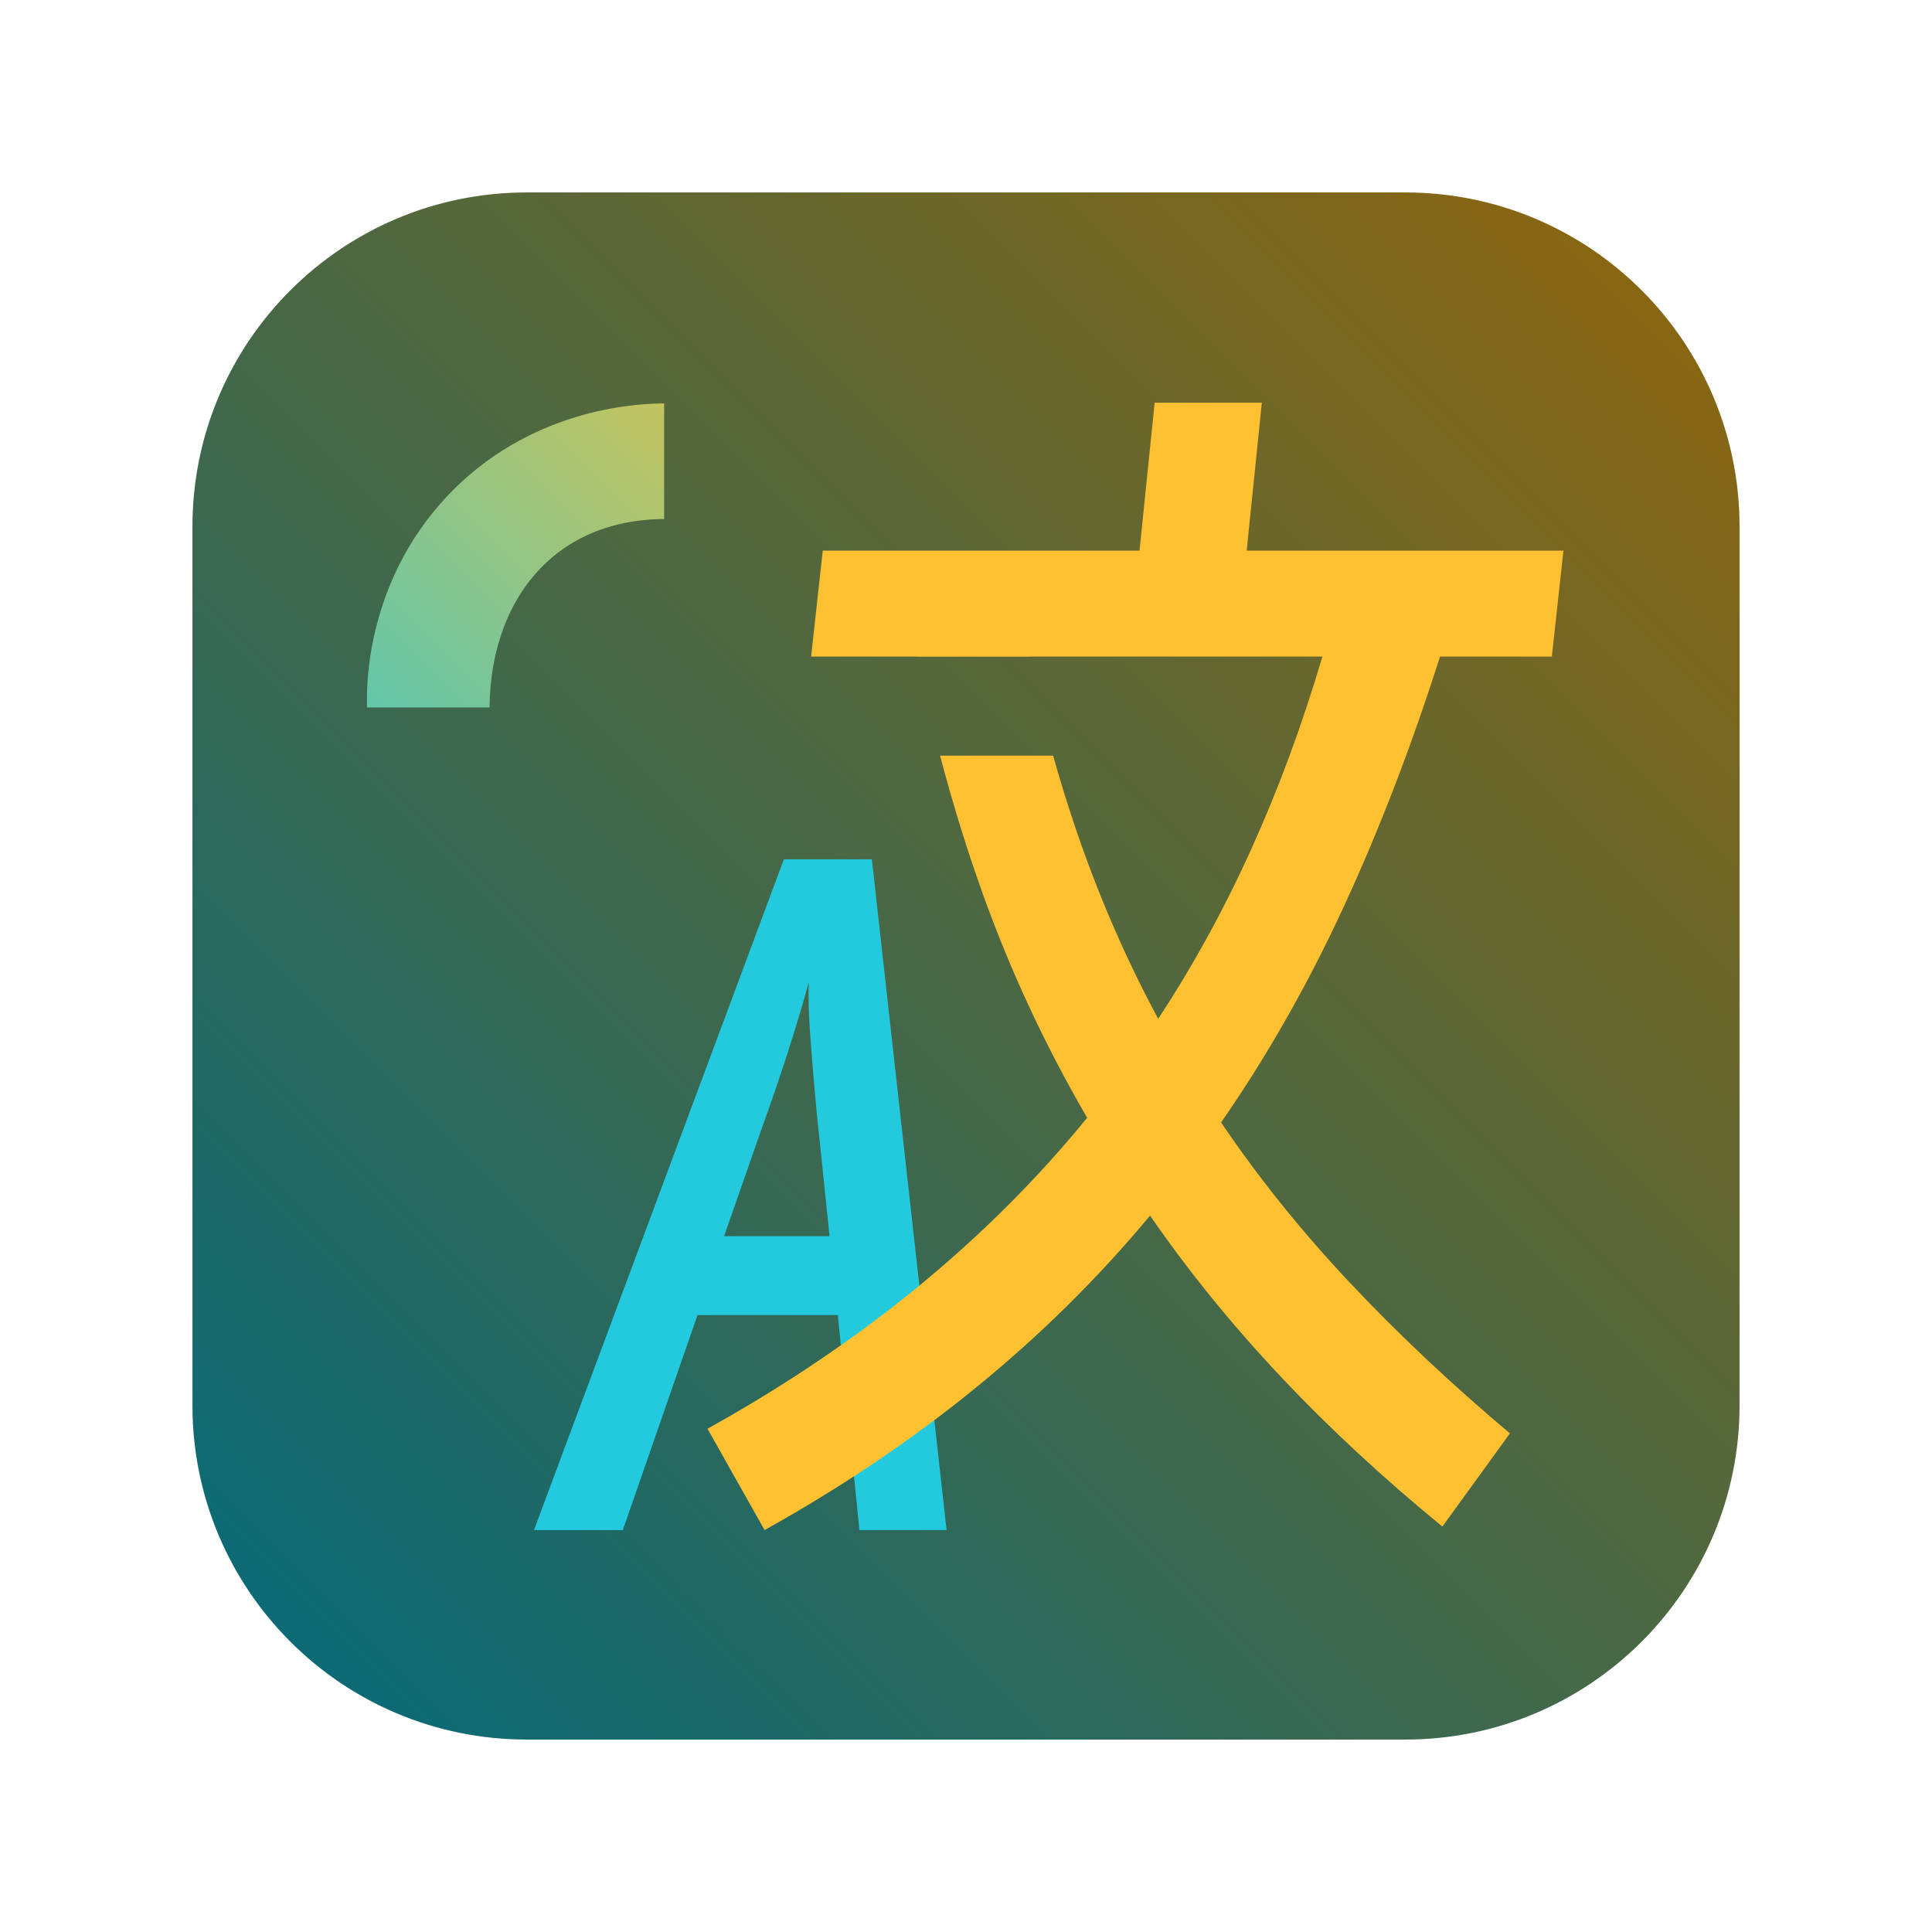
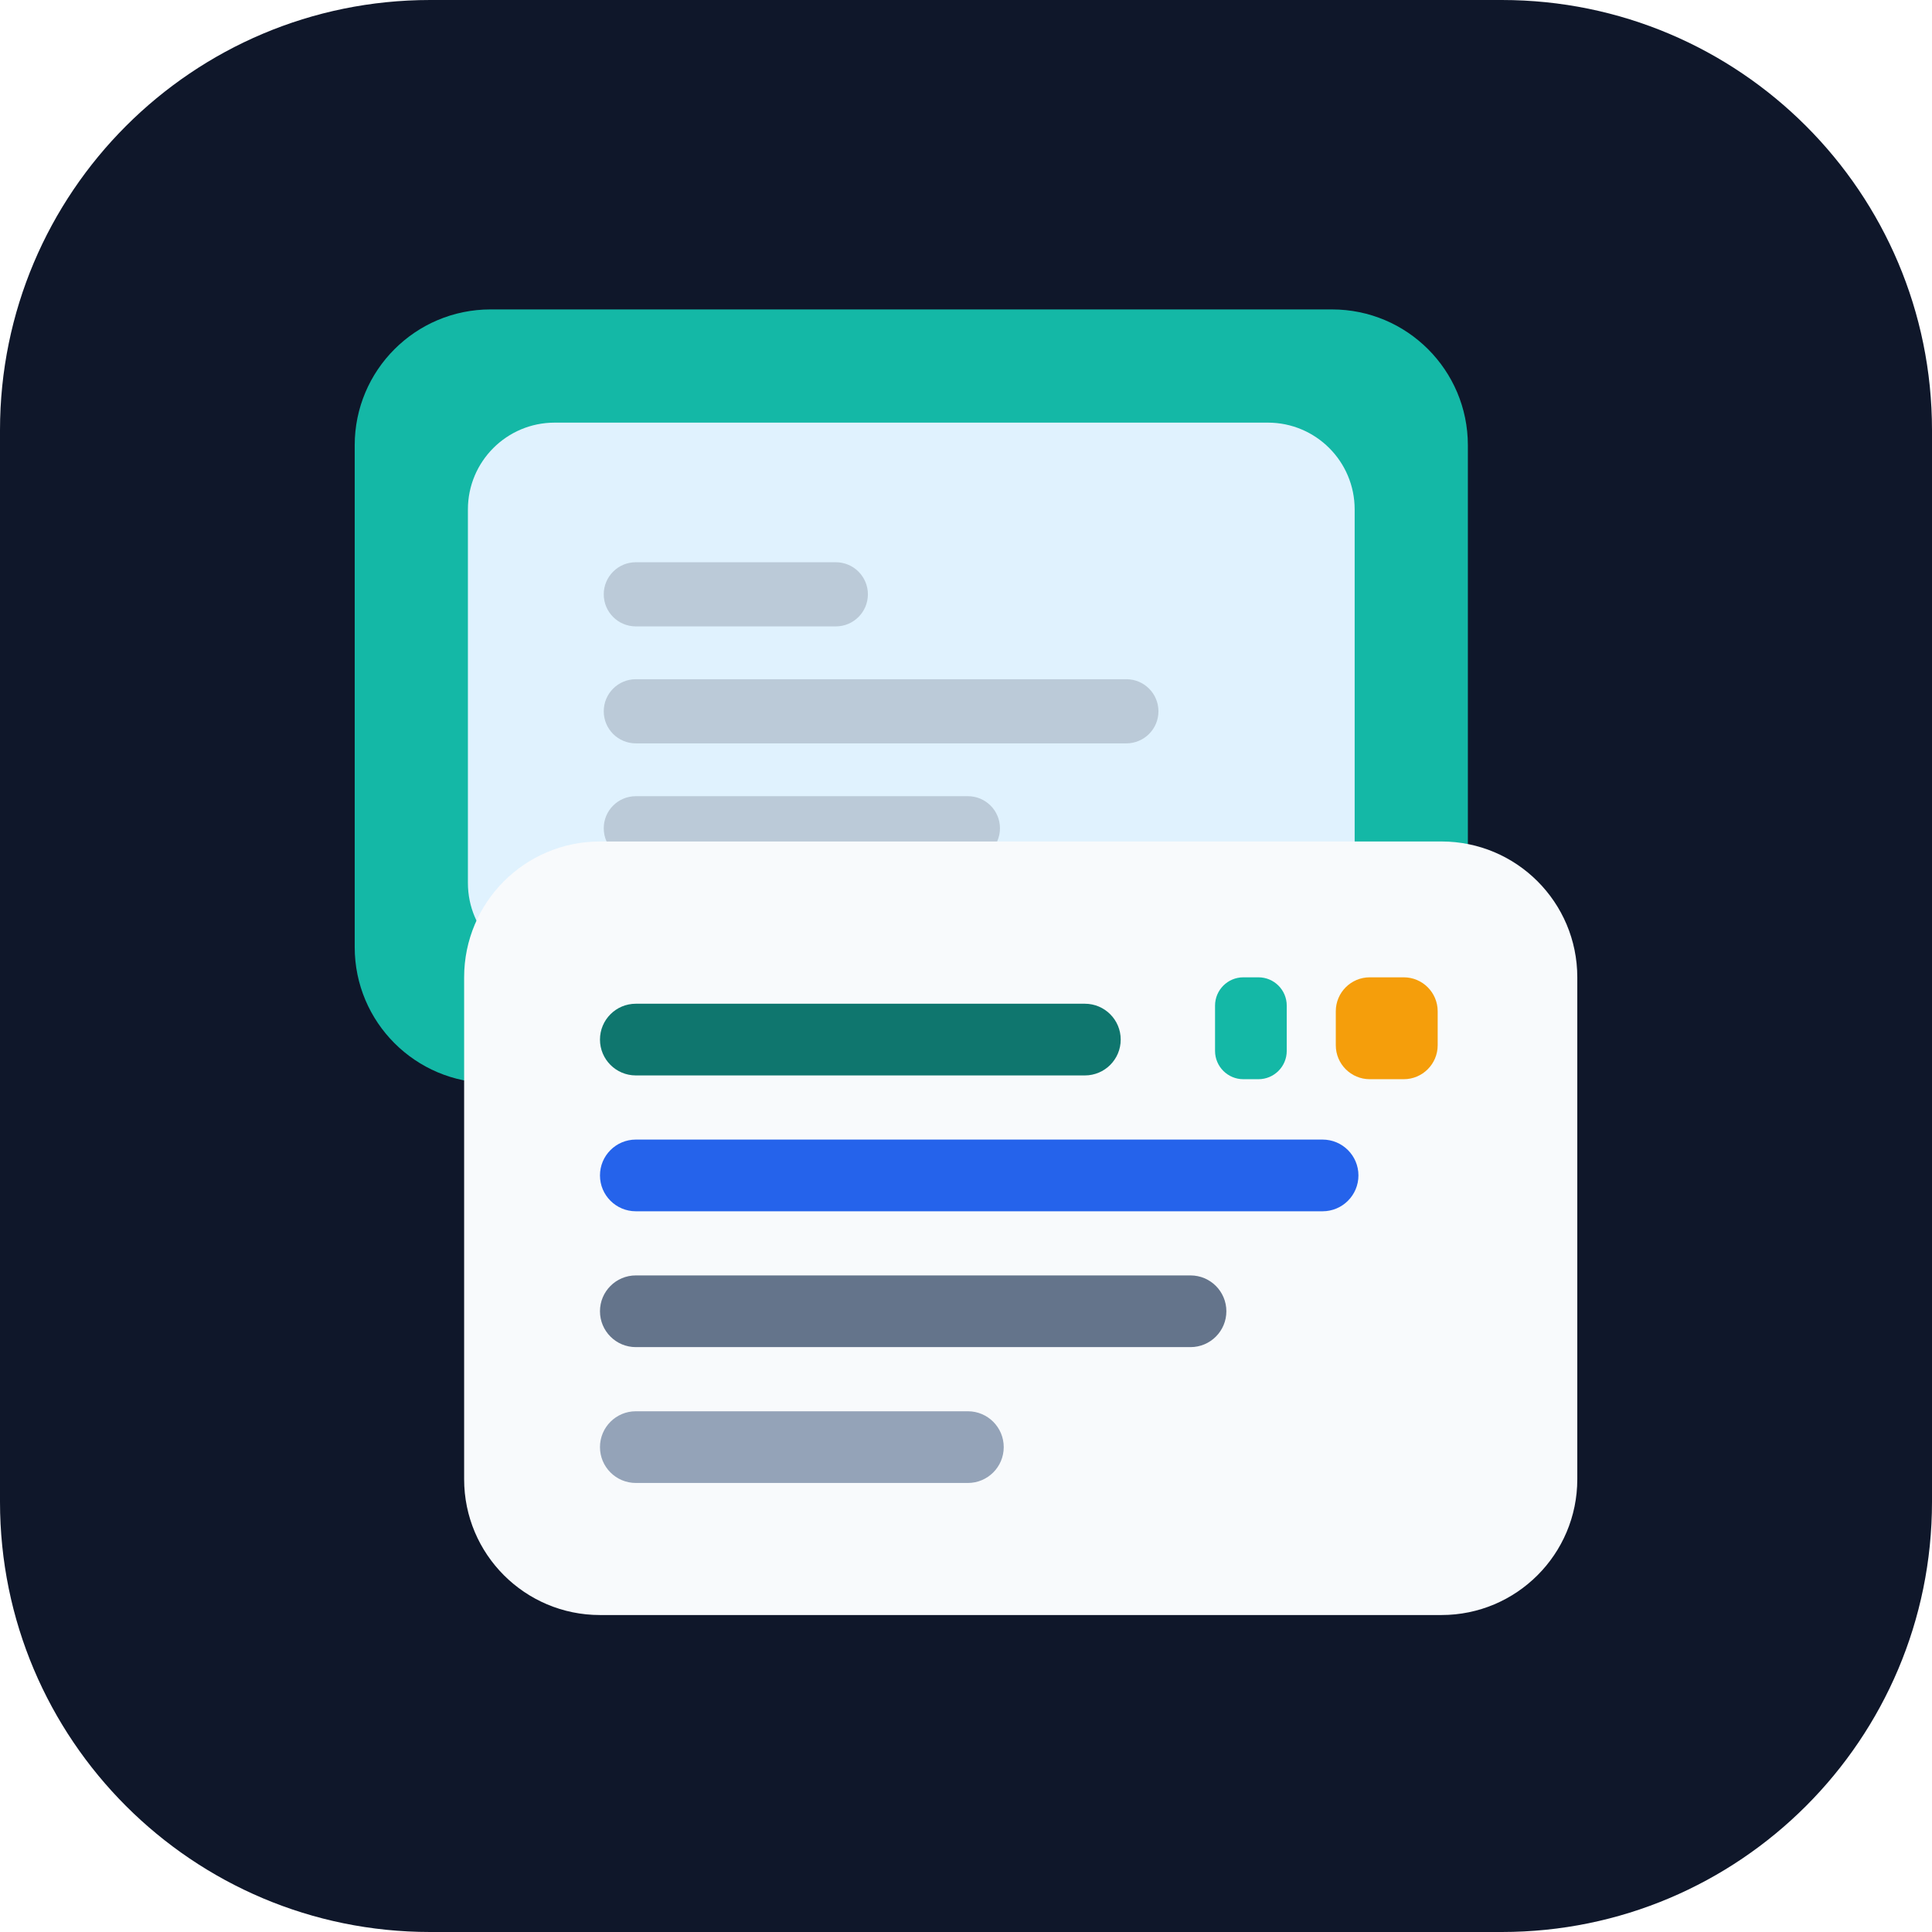
- <svg xmlns="http://www.w3.org/2000/svg" viewBox="0 0 1024 1024">
-   <defs>
-     <style>.cls-1 {fill: #23c9dc;}.cls-2 {fill: url(#gradient1);}.cls-3 {fill: #ffc131;}.cls-4 {fill: url(#gradient2);}</style>
-     <linearGradient id="gradient2" x1="153.89" y1="870.11" x2="870.11" y2="153.89" gradientUnits="userSpaceOnUse">
-       <stop offset="0" stop-color="#0b6a75" />
-       <stop offset="1" stop-color="#886613" />
-     </linearGradient>
-     <linearGradient id="gradient1" x1="88.31" y1="478.86" x2="451.33" y2="115.84" gradientUnits="userSpaceOnUse">
-       <stop offset="0" stop-color="#23c9dc" />
-       <stop offset="1" stop-color="#ffc131" />
-     </linearGradient>
-   </defs>
-   <rect class="cls-4" x="102" y="102" width="820" height="820" rx="177.15" ry="177.15" />
-   <path class="cls-1" d="m455.51,810.97l-11.44-113.96h-74.36l-39.6,113.96h-47.08l132.44-355.52h46.64l39.6,355.52h-46.2Zm-52.36-211.2l-19.36,55.44h55.88l-5.28-51.04c-.88-7.62-1.76-16.5-2.64-26.62s-1.69-20.24-2.42-30.36c-.74-10.12-.96-18.99-.66-26.62-2.06,7.63-4.62,16.43-7.7,26.4-3.08,9.98-6.24,19.66-9.46,29.04-3.23,9.39-6.02,17.31-8.36,23.76h0Z" />
-   <path class="cls-3" d="m763.24,348.01h59.26l6.17-56.17h-167.9l8.02-78.39h-56.79l-8.02,78.39h-167.9l-6.17,56.17h56.17v.04h59.26v-.04h155.56c-21.41,72.43-50.42,136.42-87.04,191.97-11.19-20.74-21.32-42.37-30.41-64.89-9.62-23.85-18.02-48.73-25.28-74.59h-59.9c6.53,24.9,14.06,49.39,22.69,73.43,14.6,40.74,33.02,80.25,55.25,118.52-52.68,64.62-119.75,119.56-201.23,164.81l30.25,53.7c81.48-45.27,149.58-100.81,204.32-166.67,20.16,29.22,43.1,57.52,68.83,84.88,25.72,27.37,54.42,54.01,86.11,79.94l35.8-49.38c-31.28-26.33-59.68-53.09-85.19-80.25-25.52-27.16-48.15-55.35-67.9-84.57,24.27-34.98,45.88-72.94,64.81-113.89,18.93-40.94,36-85.28,51.23-133.02h0Z" />
-   <path class="cls-2" d="m194.5,369.99c0-10.43,1.1-65.73,45.81-110.41,44.78-44.75,101.29-45.74,111.69-45.73v61.23c-60.09.5-92.09,44.92-92.53,99.9h-64.98v-4.98s.01,0,.01,0Z" />
+ <svg xmlns="http://www.w3.org/2000/svg" width="1024" height="1024" viewBox="0 0 1024 1024" fill="none">
+   <rect width="1024" height="1024" rx="228" fill="#0F172A" />
+   <rect x="188" y="164" width="590" height="410" rx="72" fill="#14B8A6" />
+   <rect x="248" y="224" width="470" height="290" rx="46" fill="#E0F2FE" />
+   <rect x="320" y="298" width="140" height="34" rx="17" fill="#0F172A" opacity="0.18" />
+   <rect x="320" y="360" width="294" height="34" rx="17" fill="#0F172A" opacity="0.18" />
+   <rect x="320" y="422" width="210" height="34" rx="17" fill="#0F172A" opacity="0.18" />
+   <rect x="246" y="446" width="590" height="410" rx="72" fill="#F8FAFC" />
+   <rect x="318" y="532" width="276" height="38" rx="19" fill="#0F766E" />
+   <rect x="318" y="604" width="402" height="38" rx="19" fill="#2563EB" />
+   <rect x="318" y="676" width="332" height="38" rx="19" fill="#64748B" />
+   <rect x="318" y="748" width="214" height="38" rx="19" fill="#94A3B8" />
+   <rect x="708" y="518" width="54" height="54" rx="18" fill="#F59E0B" />
+   <rect x="644" y="518" width="38" height="54" rx="15" fill="#14B8A6" />
</svg>
